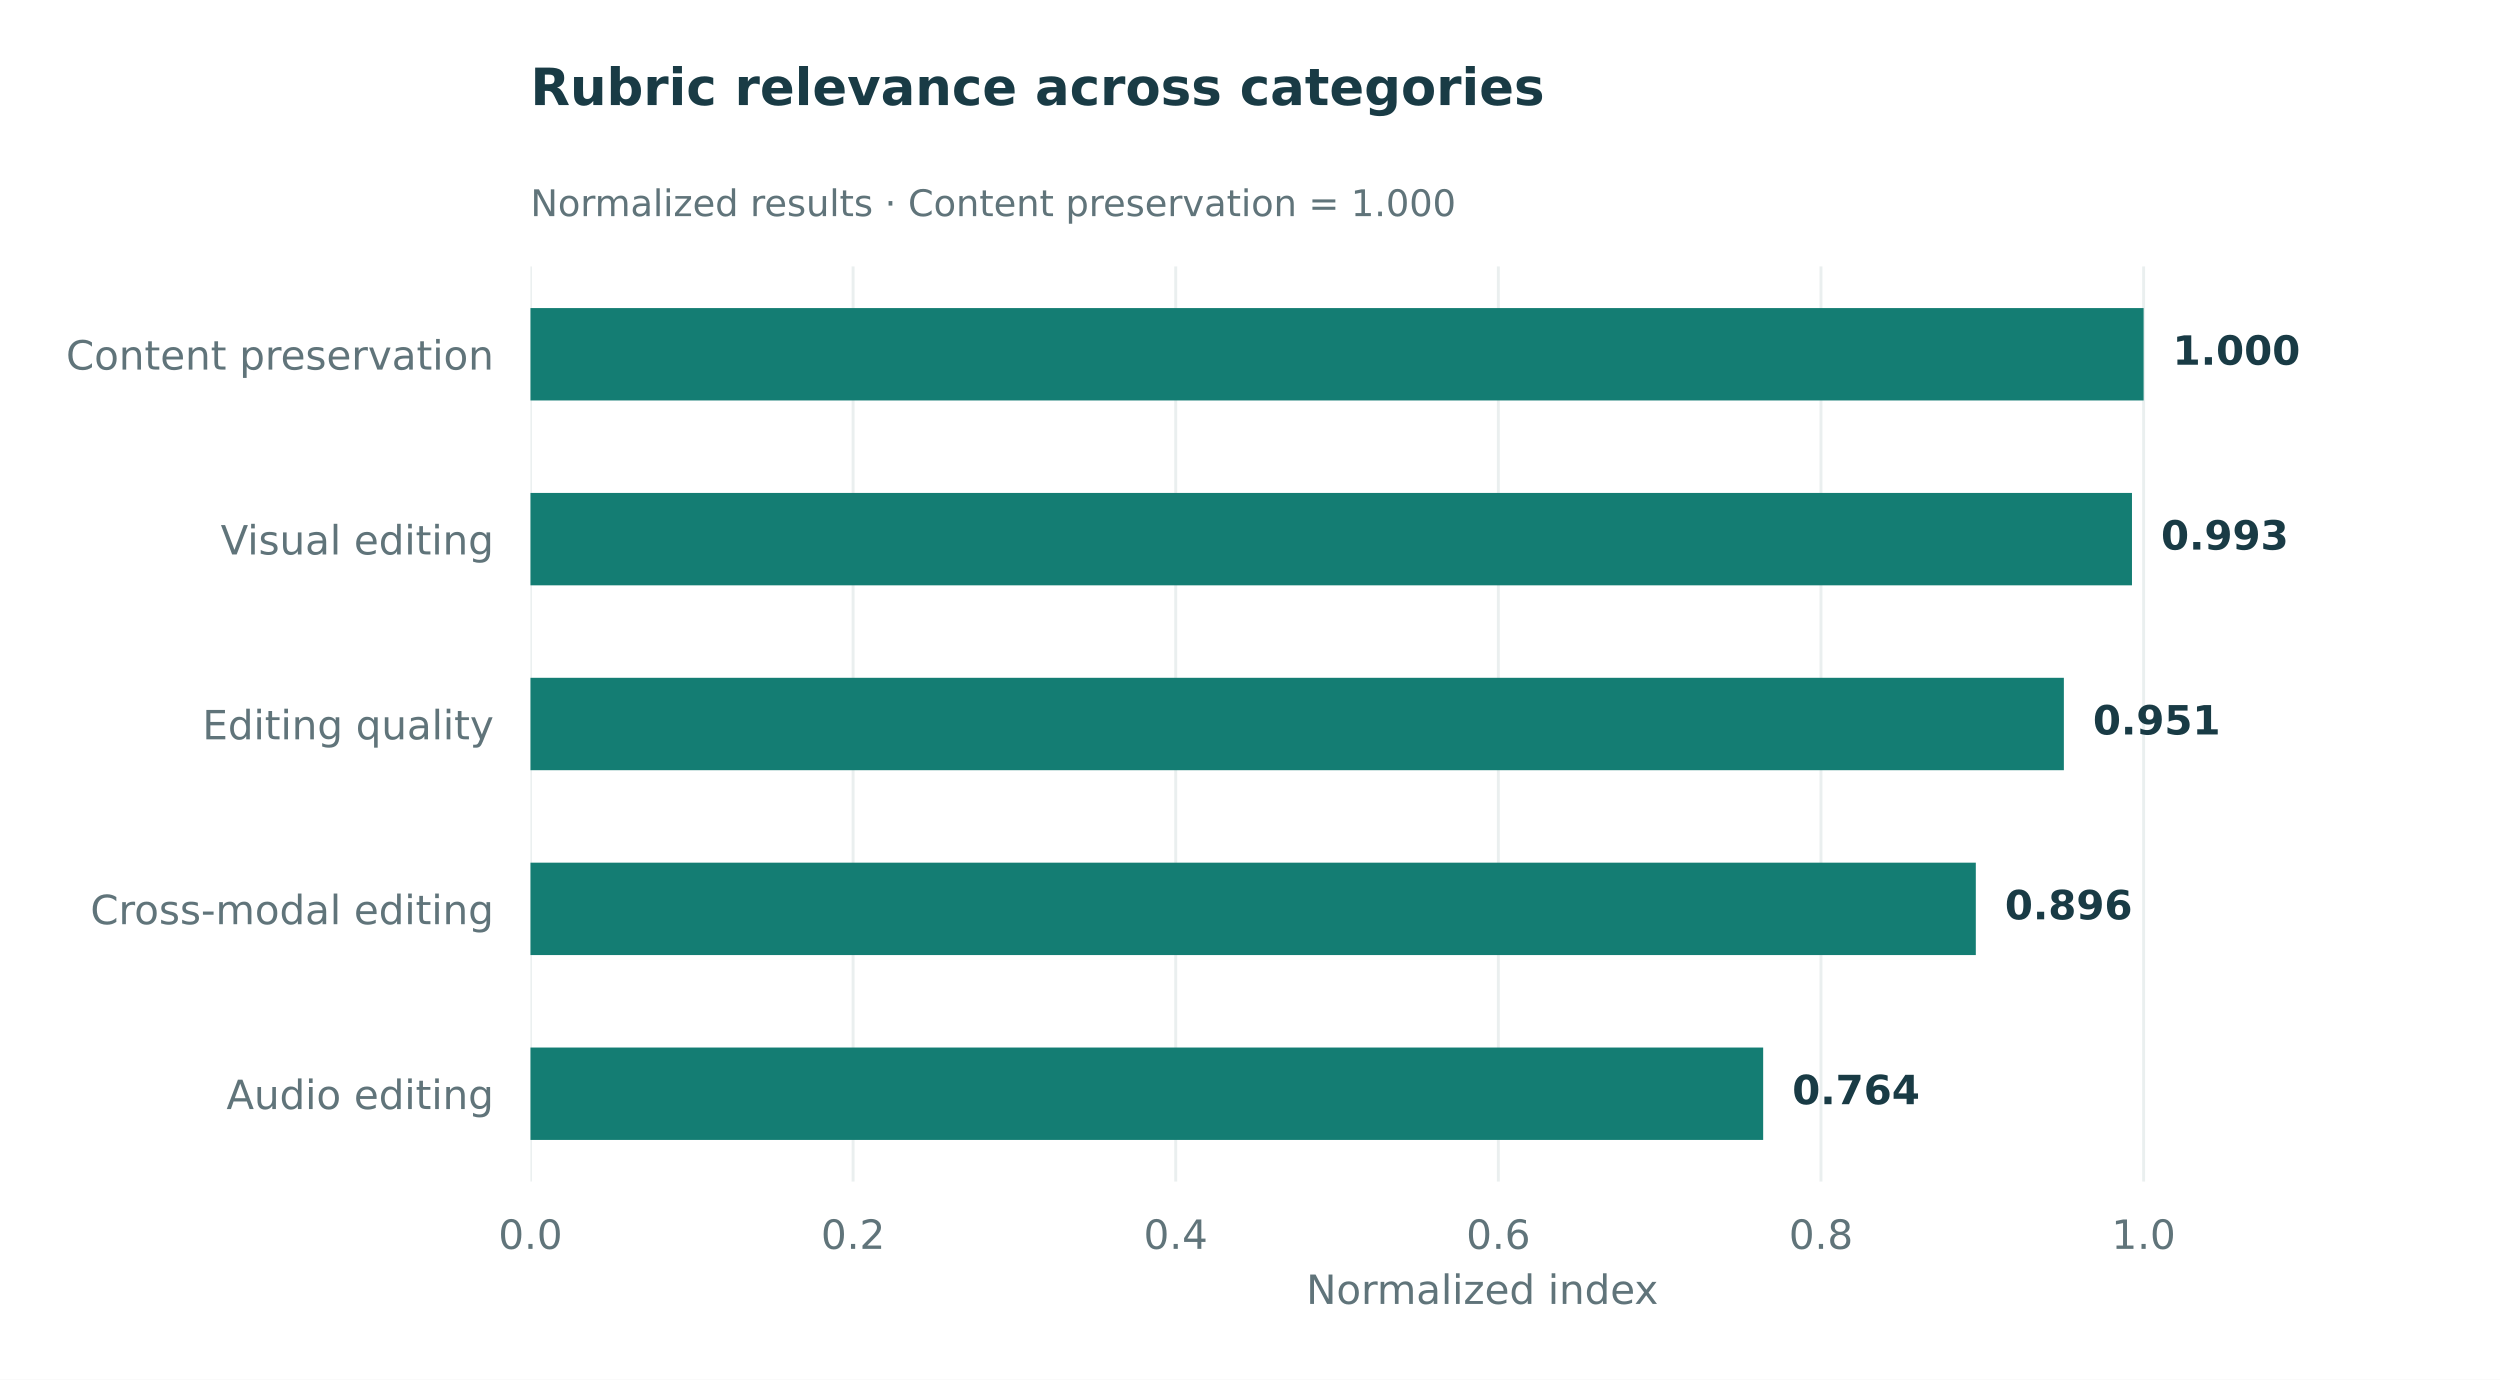
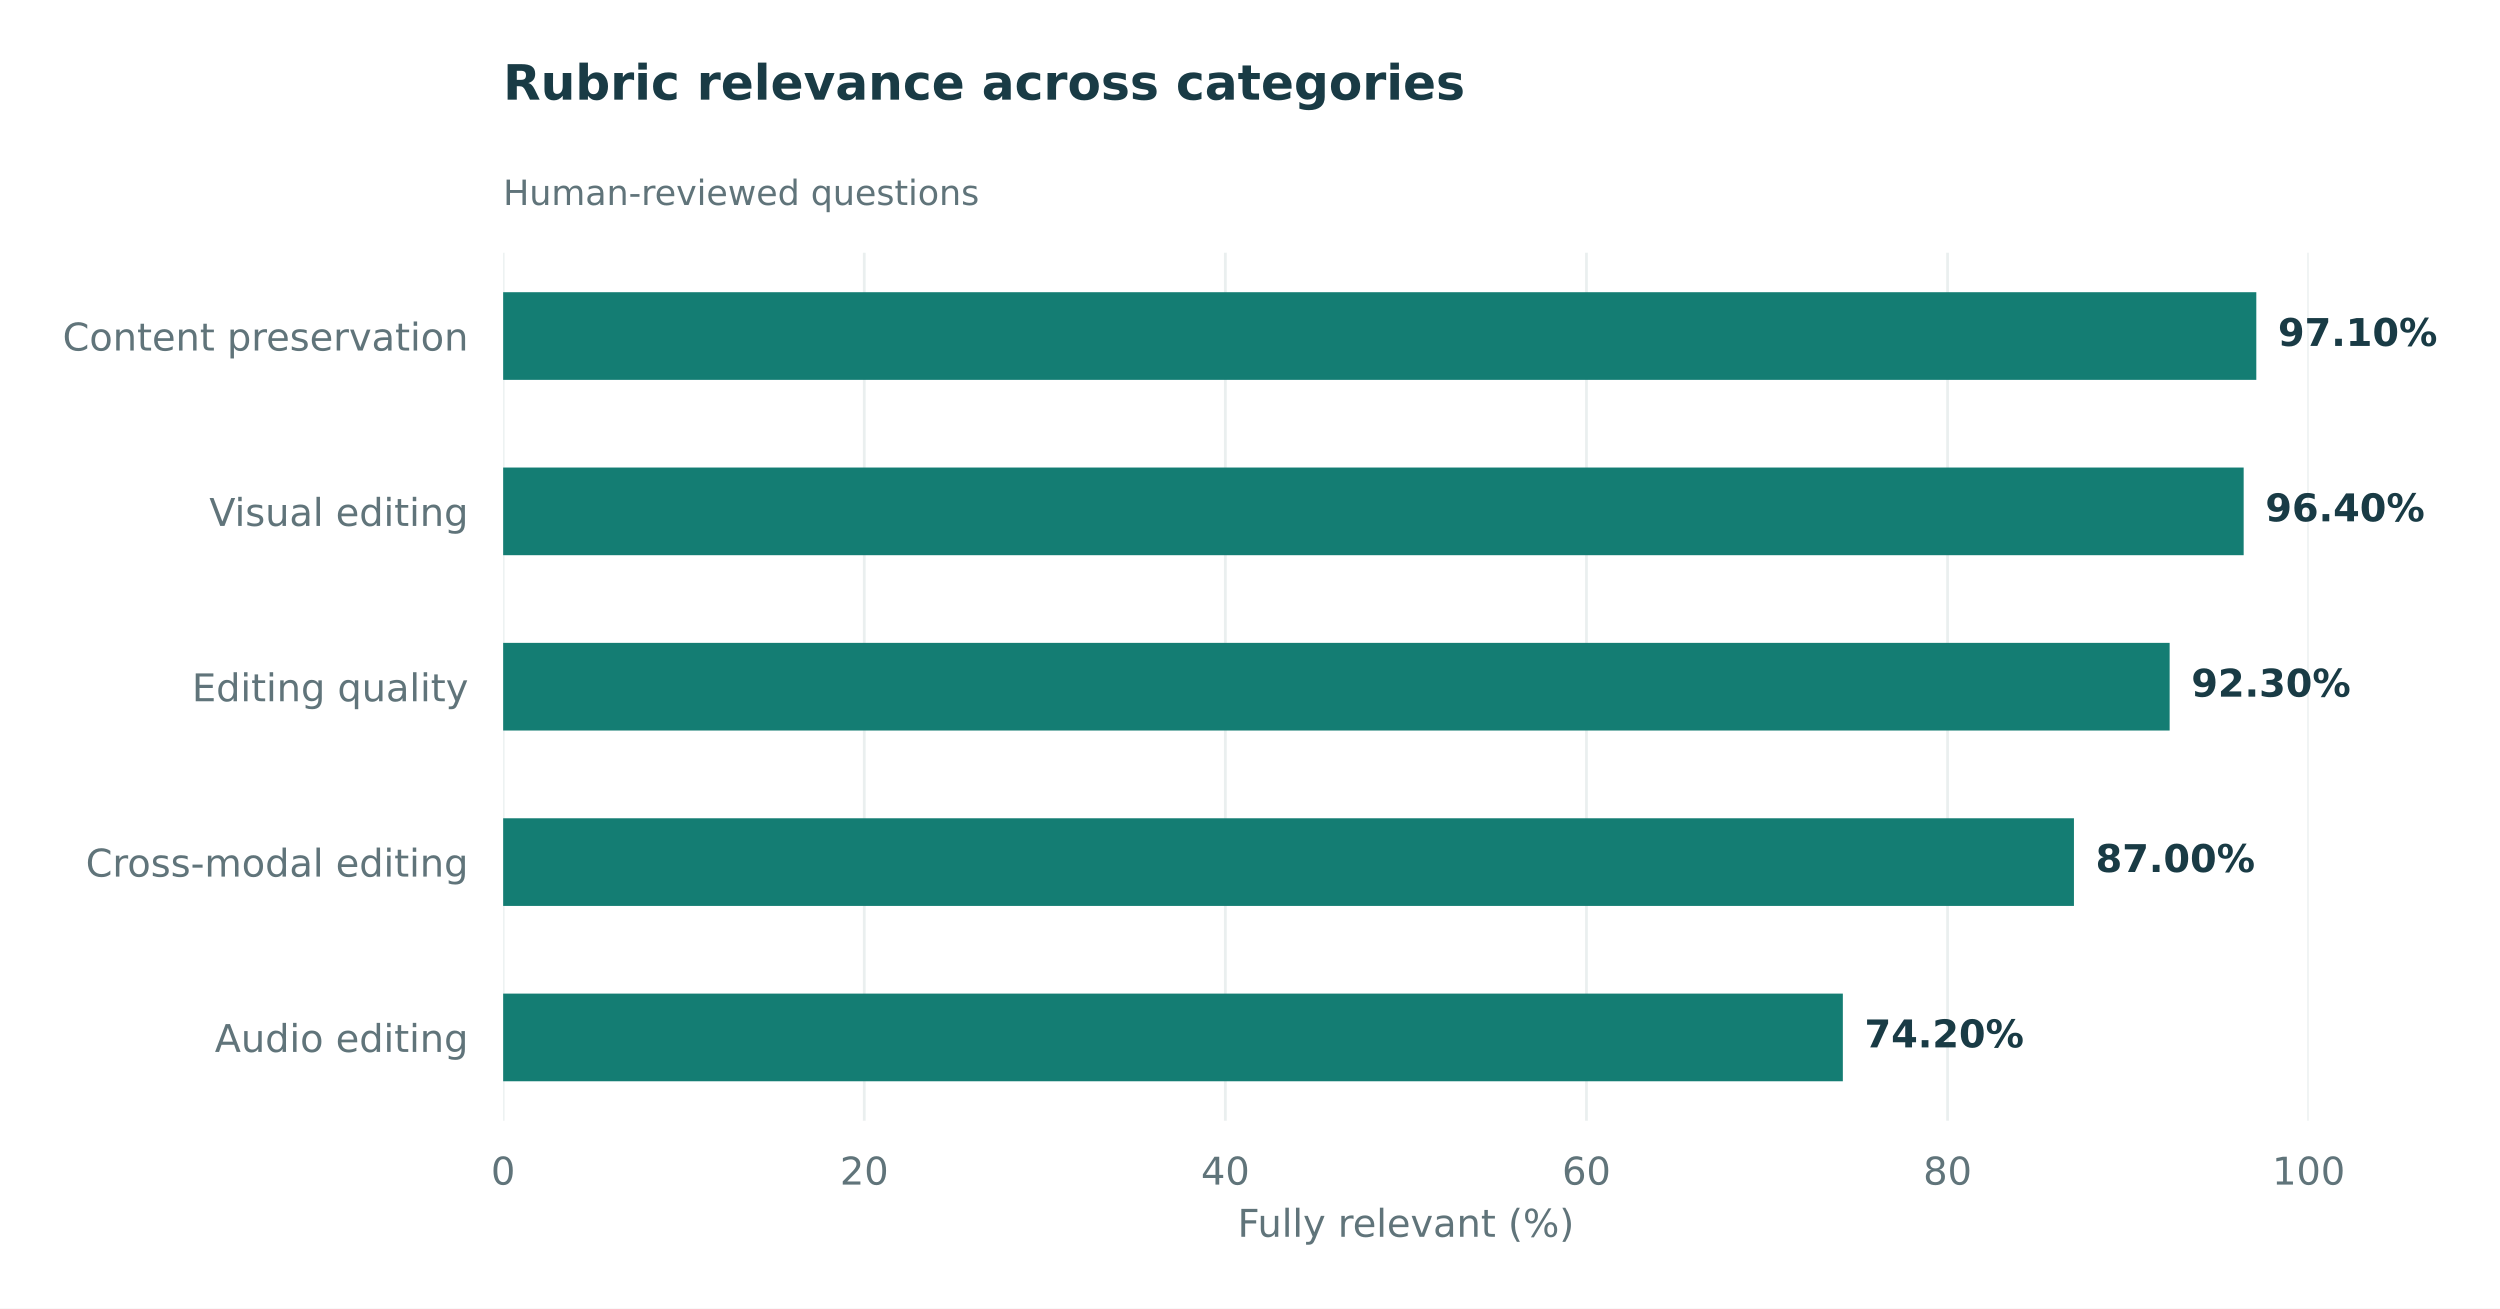
- <svg xmlns="http://www.w3.org/2000/svg" width="681.557pt" height="376.119pt" viewBox="0 0 681.557 376.119" version="1.1">
+ <svg xmlns="http://www.w3.org/2000/svg" width="718.55pt" height="376.119pt" viewBox="0 0 718.55 376.119" version="1.1">
  <defs>
    <style type="text/css">*{stroke-linejoin: round; stroke-linecap: butt}</style>
  </defs>
  <g id="figure_1">
    <g id="patch_1">
-       <path d="M 0 376.119 L 681.557 376.119 L 681.557 0 L 0 0 z " style="fill: #ffffff" />
+       <path d="M 0 376.119 L 718.55 376.119 L 718.55 0 L 0 0 z " style="fill: #ffffff" />
    </g>
    <g id="axes_1">
      <g id="patch_2">
        <path d="M 144.617 322.118 L 663.557 322.118 L 663.557 72.638 L 144.617 72.638 z " style="fill: #ffffff" />
      </g>
      <g id="matplotlib.axis_1">
        <g id="xtick_1">
          <g id="line2d_1">
-             <path d="M 144.617 322.118 L 144.617 72.638 " clip-path="url(#pc95e158eb4)" style="fill: none; stroke: #dce5e4; stroke-opacity: 0.6; stroke-width: 0.8; stroke-linecap: square" />
+             <path d="M 144.617 322.118 L 144.617 72.638 " clip-path="url(#p8c9e86258d)" style="fill: none; stroke: #dce5e4; stroke-opacity: 0.6; stroke-width: 0.8; stroke-linecap: square" />
          </g>
          <g id="line2d_2" />
          <g id="text_1">
-             <text style="font-size: 11px; font-family: 'DejaVu Sans'; text-anchor: middle; fill: #60747a" x="144.617" y="340.475" transform="rotate(-0 144.6172 340.4752)">0.0</text>
+             <text style="font-size: 11px; font-family: 'DejaVu Sans'; text-anchor: middle; fill: #60747a" x="144.617" y="340.475" transform="rotate(-0 144.6172 340.4752)">0</text>
          </g>
        </g>
        <g id="xtick_2">
          <g id="line2d_3">
-             <path d="M 232.573 322.118 L 232.573 72.638 " clip-path="url(#pc95e158eb4)" style="fill: none; stroke: #dce5e4; stroke-opacity: 0.6; stroke-width: 0.8; stroke-linecap: square" />
+             <path d="M 248.405 322.118 L 248.405 72.638 " clip-path="url(#p8c9e86258d)" style="fill: none; stroke: #dce5e4; stroke-opacity: 0.6; stroke-width: 0.8; stroke-linecap: square" />
          </g>
          <g id="line2d_4" />
          <g id="text_2">
-             <text style="font-size: 11px; font-family: 'DejaVu Sans'; text-anchor: middle; fill: #60747a" x="232.573" y="340.475" transform="rotate(-0 232.5731 340.4752)">0.2</text>
+             <text style="font-size: 11px; font-family: 'DejaVu Sans'; text-anchor: middle; fill: #60747a" x="248.405" y="340.475" transform="rotate(-0 248.4052 340.4752)">20</text>
          </g>
        </g>
        <g id="xtick_3">
          <g id="line2d_5">
-             <path d="M 320.529 322.118 L 320.529 72.638 " clip-path="url(#pc95e158eb4)" style="fill: none; stroke: #dce5e4; stroke-opacity: 0.6; stroke-width: 0.8; stroke-linecap: square" />
+             <path d="M 352.193 322.118 L 352.193 72.638 " clip-path="url(#p8c9e86258d)" style="fill: none; stroke: #dce5e4; stroke-opacity: 0.6; stroke-width: 0.8; stroke-linecap: square" />
          </g>
          <g id="line2d_6" />
          <g id="text_3">
-             <text style="font-size: 11px; font-family: 'DejaVu Sans'; text-anchor: middle; fill: #60747a" x="320.529" y="340.475" transform="rotate(-0 320.5291 340.4752)">0.4</text>
+             <text style="font-size: 11px; font-family: 'DejaVu Sans'; text-anchor: middle; fill: #60747a" x="352.193" y="340.475" transform="rotate(-0 352.1932 340.4752)">40</text>
          </g>
        </g>
        <g id="xtick_4">
          <g id="line2d_7">
-             <path d="M 408.485 322.118 L 408.485 72.638 " clip-path="url(#pc95e158eb4)" style="fill: none; stroke: #dce5e4; stroke-opacity: 0.6; stroke-width: 0.8; stroke-linecap: square" />
+             <path d="M 455.981 322.118 L 455.981 72.638 " clip-path="url(#p8c9e86258d)" style="fill: none; stroke: #dce5e4; stroke-opacity: 0.6; stroke-width: 0.8; stroke-linecap: square" />
          </g>
          <g id="line2d_8" />
          <g id="text_4">
-             <text style="font-size: 11px; font-family: 'DejaVu Sans'; text-anchor: middle; fill: #60747a" x="408.485" y="340.475" transform="rotate(-0 408.485 340.4752)">0.6</text>
+             <text style="font-size: 11px; font-family: 'DejaVu Sans'; text-anchor: middle; fill: #60747a" x="455.981" y="340.475" transform="rotate(-0 455.9812 340.4752)">60</text>
          </g>
        </g>
        <g id="xtick_5">
          <g id="line2d_9">
-             <path d="M 496.441 322.118 L 496.441 72.638 " clip-path="url(#pc95e158eb4)" style="fill: none; stroke: #dce5e4; stroke-opacity: 0.6; stroke-width: 0.8; stroke-linecap: square" />
+             <path d="M 559.769 322.118 L 559.769 72.638 " clip-path="url(#p8c9e86258d)" style="fill: none; stroke: #dce5e4; stroke-opacity: 0.6; stroke-width: 0.8; stroke-linecap: square" />
          </g>
          <g id="line2d_10" />
          <g id="text_5">
-             <text style="font-size: 11px; font-family: 'DejaVu Sans'; text-anchor: middle; fill: #60747a" x="496.441" y="340.475" transform="rotate(-0 496.4409 340.4752)">0.8</text>
+             <text style="font-size: 11px; font-family: 'DejaVu Sans'; text-anchor: middle; fill: #60747a" x="559.769" y="340.475" transform="rotate(-0 559.7692 340.4752)">80</text>
          </g>
        </g>
        <g id="xtick_6">
          <g id="line2d_11">
-             <path d="M 584.397 322.118 L 584.397 72.638 " clip-path="url(#pc95e158eb4)" style="fill: none; stroke: #dce5e4; stroke-opacity: 0.6; stroke-width: 0.8; stroke-linecap: square" />
+             <path d="M 663.557 322.118 L 663.557 72.638 " clip-path="url(#p8c9e86258d)" style="fill: none; stroke: #dce5e4; stroke-opacity: 0.6; stroke-width: 0.8; stroke-linecap: square" />
          </g>
          <g id="line2d_12" />
          <g id="text_6">
-             <text style="font-size: 11px; font-family: 'DejaVu Sans'; text-anchor: middle; fill: #60747a" x="584.397" y="340.475" transform="rotate(-0 584.3968 340.4752)">1.0</text>
+             <text style="font-size: 11px; font-family: 'DejaVu Sans'; text-anchor: middle; fill: #60747a" x="663.557" y="340.475" transform="rotate(-0 663.5572 340.4752)">100</text>
          </g>
        </g>
        <g id="text_7">
-           <text style="font-size: 11px; font-family: 'DejaVu Sans'; text-anchor: middle; fill: #60747a" x="404.087" y="355.476" transform="rotate(-0 404.0872 355.4761)">Normalized index</text>
+           <text style="font-size: 11px; font-family: 'DejaVu Sans'; text-anchor: middle; fill: #60747a" x="404.087" y="355.476" transform="rotate(-0 404.0872 355.4761)">Fully relevant (%)</text>
        </g>
      </g>
      <g id="matplotlib.axis_2">
        <g id="ytick_1">
          <g id="line2d_13" />
          <g id="text_8">
            <text style="font-size: 11px; font-family: 'DejaVu Sans'; text-anchor: end; fill: #60747a" x="134.617" y="100.757" transform="rotate(-0 134.6172 100.757)">Content preservation</text>
          </g>
        </g>
        <g id="ytick_2">
          <g id="line2d_14" />
          <g id="text_9">
            <text style="font-size: 11px; font-family: 'DejaVu Sans'; text-anchor: end; fill: #60747a" x="134.617" y="151.157" transform="rotate(-0 134.6172 151.157)">Visual editing</text>
          </g>
        </g>
        <g id="ytick_3">
          <g id="line2d_15" />
          <g id="text_10">
            <text style="font-size: 11px; font-family: 'DejaVu Sans'; text-anchor: end; fill: #60747a" x="134.617" y="201.557" transform="rotate(-0 134.6172 201.557)">Editing quality</text>
          </g>
        </g>
        <g id="ytick_4">
          <g id="line2d_16" />
          <g id="text_11">
            <text style="font-size: 11px; font-family: 'DejaVu Sans'; text-anchor: end; fill: #60747a" x="134.617" y="251.957" transform="rotate(-0 134.6172 251.957)">Cross-modal editing</text>
          </g>
        </g>
        <g id="ytick_5">
          <g id="line2d_17" />
          <g id="text_12">
            <text style="font-size: 11px; font-family: 'DejaVu Sans'; text-anchor: end; fill: #60747a" x="134.617" y="302.357" transform="rotate(-0 134.6172 302.357)">Audio editing</text>
          </g>
        </g>
      </g>
      <g id="patch_3">
-         <path d="M 144.617 83.978 L 584.397 83.978 L 584.397 109.178 L 144.617 109.178 z " clip-path="url(#pc95e158eb4)" style="fill: #147d73" />
+         <path d="M 144.617 83.978 L 648.508 83.978 L 648.508 109.178 L 144.617 109.178 z " clip-path="url(#p8c9e86258d)" style="fill: #147d73" />
      </g>
      <g id="patch_4">
-         <path d="M 144.617 134.378 L 581.226 134.378 L 581.226 159.578 L 144.617 159.578 z " clip-path="url(#pc95e158eb4)" style="fill: #147d73" />
+         <path d="M 144.617 134.378 L 644.875 134.378 L 644.875 159.578 L 144.617 159.578 z " clip-path="url(#p8c9e86258d)" style="fill: #147d73" />
      </g>
      <g id="patch_5">
-         <path d="M 144.617 184.778 L 562.657 184.778 L 562.657 209.978 L 144.617 209.978 z " clip-path="url(#pc95e158eb4)" style="fill: #147d73" />
+         <path d="M 144.617 184.778 L 623.599 184.778 L 623.599 209.978 L 144.617 209.978 z " clip-path="url(#p8c9e86258d)" style="fill: #147d73" />
      </g>
      <g id="patch_6">
-         <path d="M 144.617 235.178 L 538.653 235.178 L 538.653 260.378 L 144.617 260.378 z " clip-path="url(#pc95e158eb4)" style="fill: #147d73" />
+         <path d="M 144.617 235.178 L 596.095 235.178 L 596.095 260.378 L 144.617 260.378 z " clip-path="url(#p8c9e86258d)" style="fill: #147d73" />
      </g>
      <g id="patch_7">
-         <path d="M 144.617 285.578 L 480.68 285.578 L 480.68 310.778 L 144.617 310.778 z " clip-path="url(#pc95e158eb4)" style="fill: #147d73" />
+         <path d="M 144.617 285.578 L 529.671 285.578 L 529.671 310.778 L 144.617 310.778 z " clip-path="url(#p8c9e86258d)" style="fill: #147d73" />
      </g>
      <g id="text_13">
-         <text style="font-weight: 700; font-size: 11px; font-family: 'DejaVu Sans'; text-anchor: start; fill: #193b45" x="592.313" y="99.435" transform="rotate(-0 592.3129 99.43523)">1.000</text>
+         <text style="font-weight: 700; font-size: 11px; font-family: 'DejaVu Sans'; text-anchor: start; fill: #193b45" x="654.735" y="99.435" transform="rotate(-0 654.7352 99.43523)">97.10%</text>
      </g>
      <g id="text_14">
-         <text style="font-weight: 700; font-size: 11px; font-family: 'DejaVu Sans'; text-anchor: start; fill: #193b45" x="589.142" y="149.835" transform="rotate(-0 589.1425 149.8352)">0.993</text>
+         <text style="font-weight: 700; font-size: 11px; font-family: 'DejaVu Sans'; text-anchor: start; fill: #193b45" x="651.103" y="149.835" transform="rotate(-0 651.1026 149.8352)">96.40%</text>
      </g>
      <g id="text_15">
-         <text style="font-weight: 700; font-size: 11px; font-family: 'DejaVu Sans'; text-anchor: start; fill: #193b45" x="570.573" y="200.235" transform="rotate(-0 570.573 200.2352)">0.951</text>
+         <text style="font-weight: 700; font-size: 11px; font-family: 'DejaVu Sans'; text-anchor: start; fill: #193b45" x="629.826" y="200.235" transform="rotate(-0 629.8261 200.2352)">92.30%</text>
      </g>
      <g id="text_16">
-         <text style="font-weight: 700; font-size: 11px; font-family: 'DejaVu Sans'; text-anchor: start; fill: #193b45" x="546.569" y="250.635" transform="rotate(-0 546.5685 250.6352)">0.896</text>
+         <text style="font-weight: 700; font-size: 11px; font-family: 'DejaVu Sans'; text-anchor: start; fill: #193b45" x="602.322" y="250.635" transform="rotate(-0 602.3223 250.6352)">87.00%</text>
      </g>
      <g id="text_17">
-         <text style="font-weight: 700; font-size: 11px; font-family: 'DejaVu Sans'; text-anchor: start; fill: #193b45" x="488.596" y="301.035" transform="rotate(-0 488.5955 301.0352)">0.764</text>
+         <text style="font-weight: 700; font-size: 11px; font-family: 'DejaVu Sans'; text-anchor: start; fill: #193b45" x="535.898" y="301.035" transform="rotate(-0 535.8979 301.0352)">74.20%</text>
      </g>
      <g id="text_18">
-         <text style="font-size: 10px; font-family: 'DejaVu Sans'; text-anchor: start; fill: #60747a" x="144.617" y="58.916" transform="rotate(-0 144.6172 58.91641)">Normalized results · Content preservation = 1.000</text>
+         <text style="font-size: 10px; font-family: 'DejaVu Sans'; text-anchor: start; fill: #60747a" x="144.617" y="58.916" transform="rotate(-0 144.6172 58.91641)">Human-reviewed questions</text>
      </g>
      <g id="text_19">
        <text style="font-weight: 700; font-size: 14px; font-family: 'DejaVu Sans'; text-anchor: start; fill: #193b45" x="144.617" y="28.638" transform="rotate(-0 144.6172 28.63781)">Rubric relevance across categories</text>
      </g>
    </g>
  </g>
  <defs>
-     <clipPath id="pc95e158eb4">
+     <clipPath id="p8c9e86258d">
      <rect x="144.617" y="72.638" width="518.94" height="249.48" />
    </clipPath>
  </defs>
</svg>
